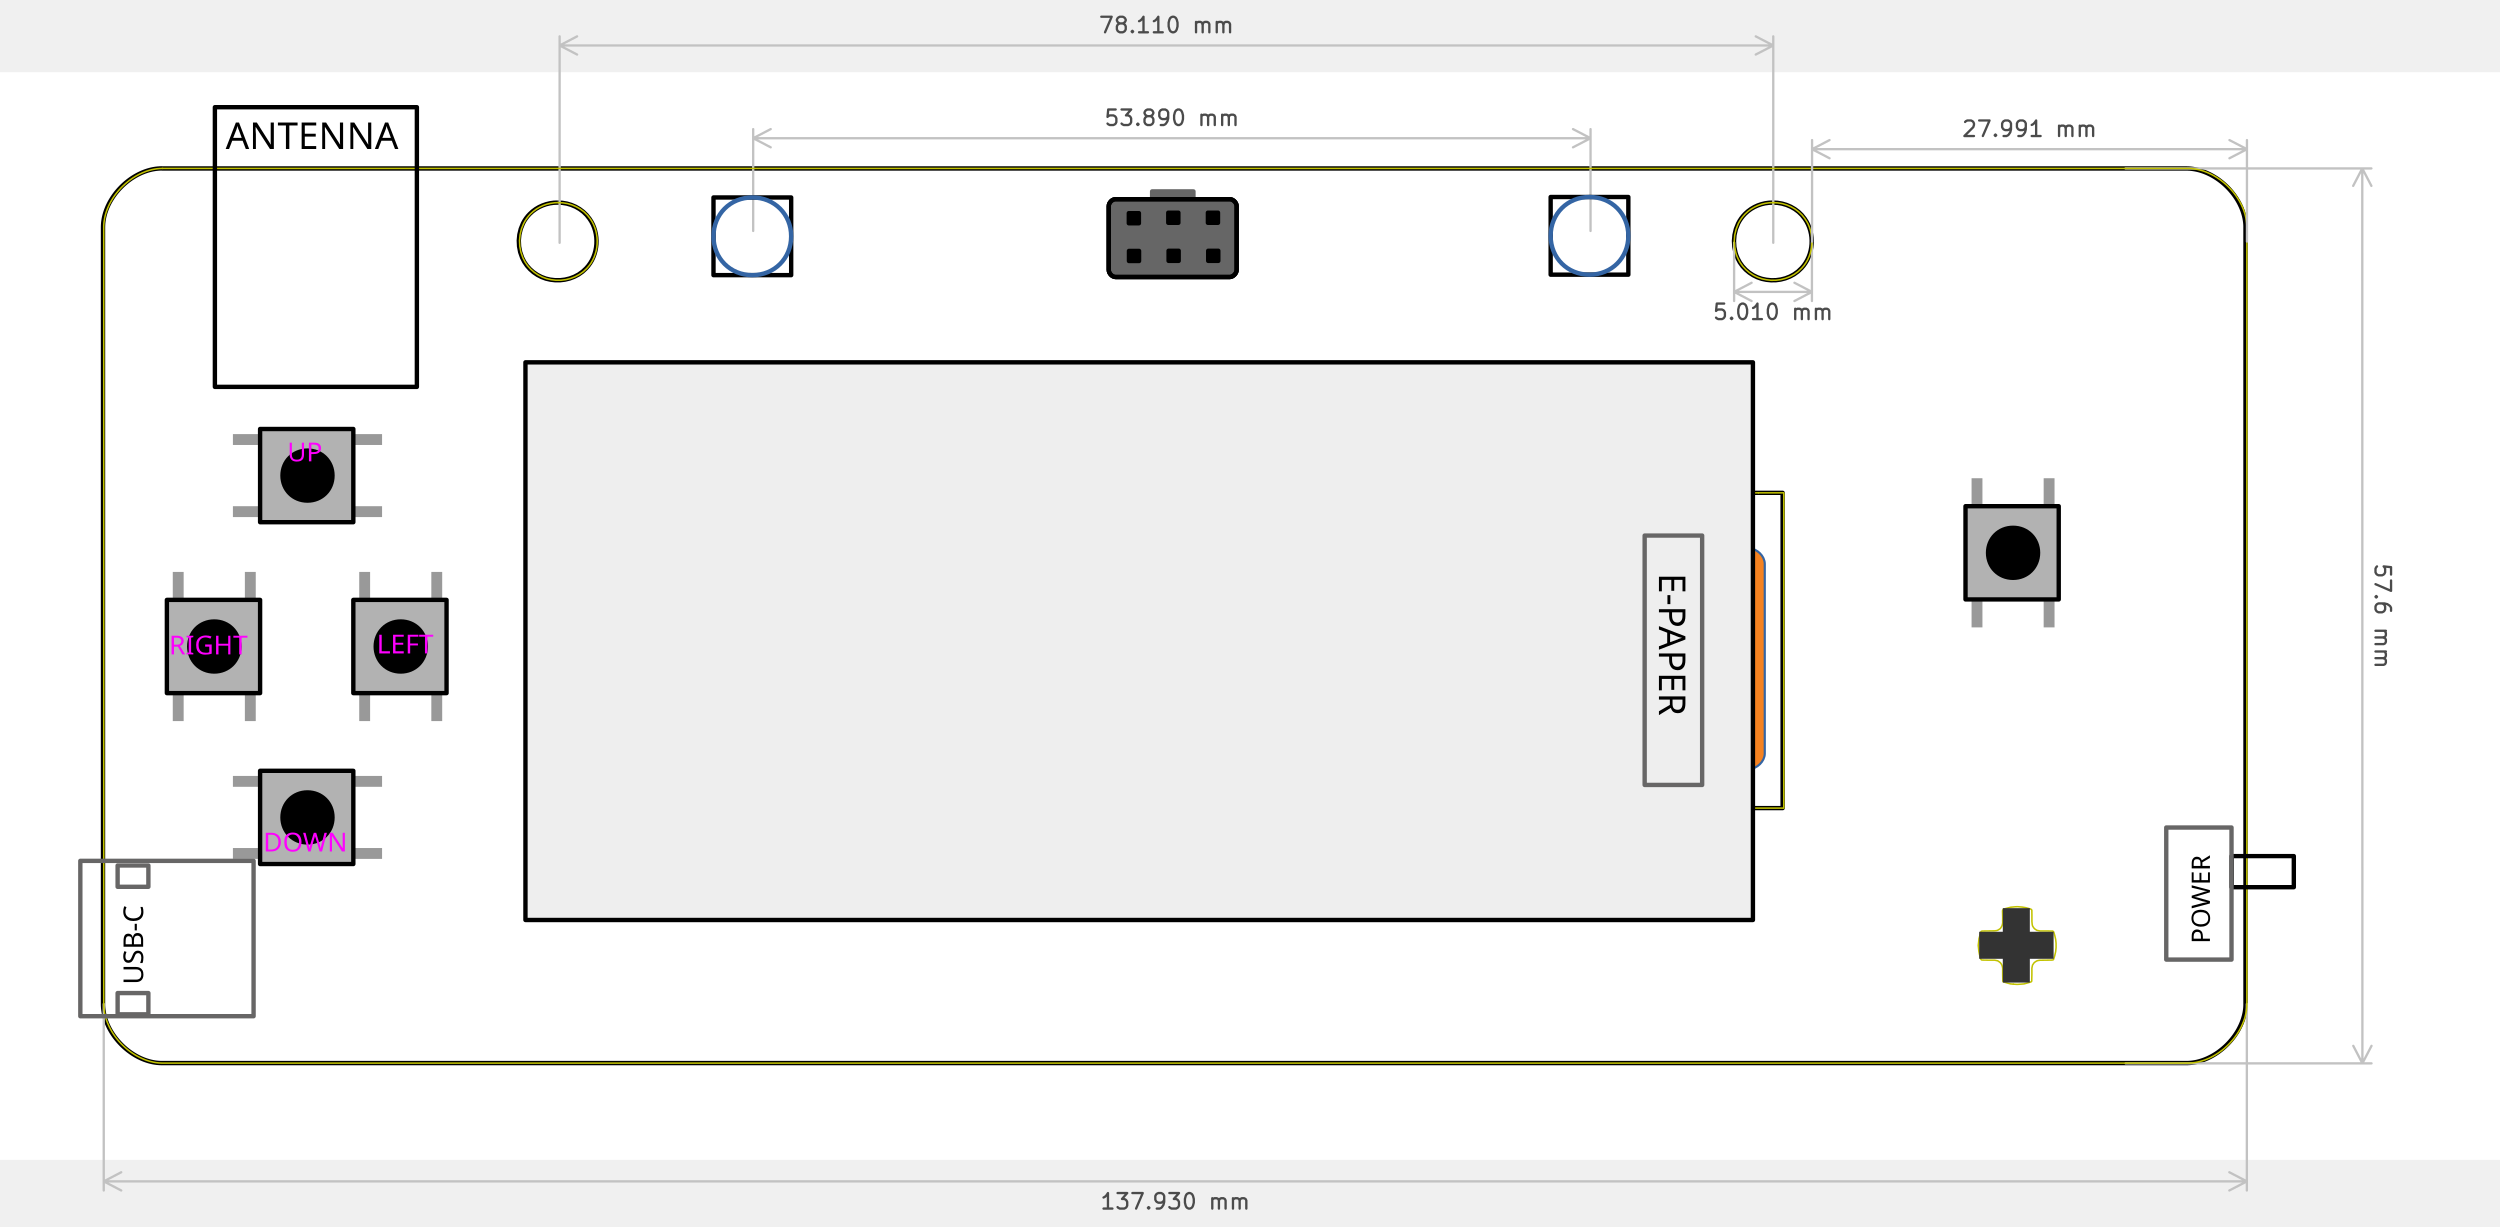
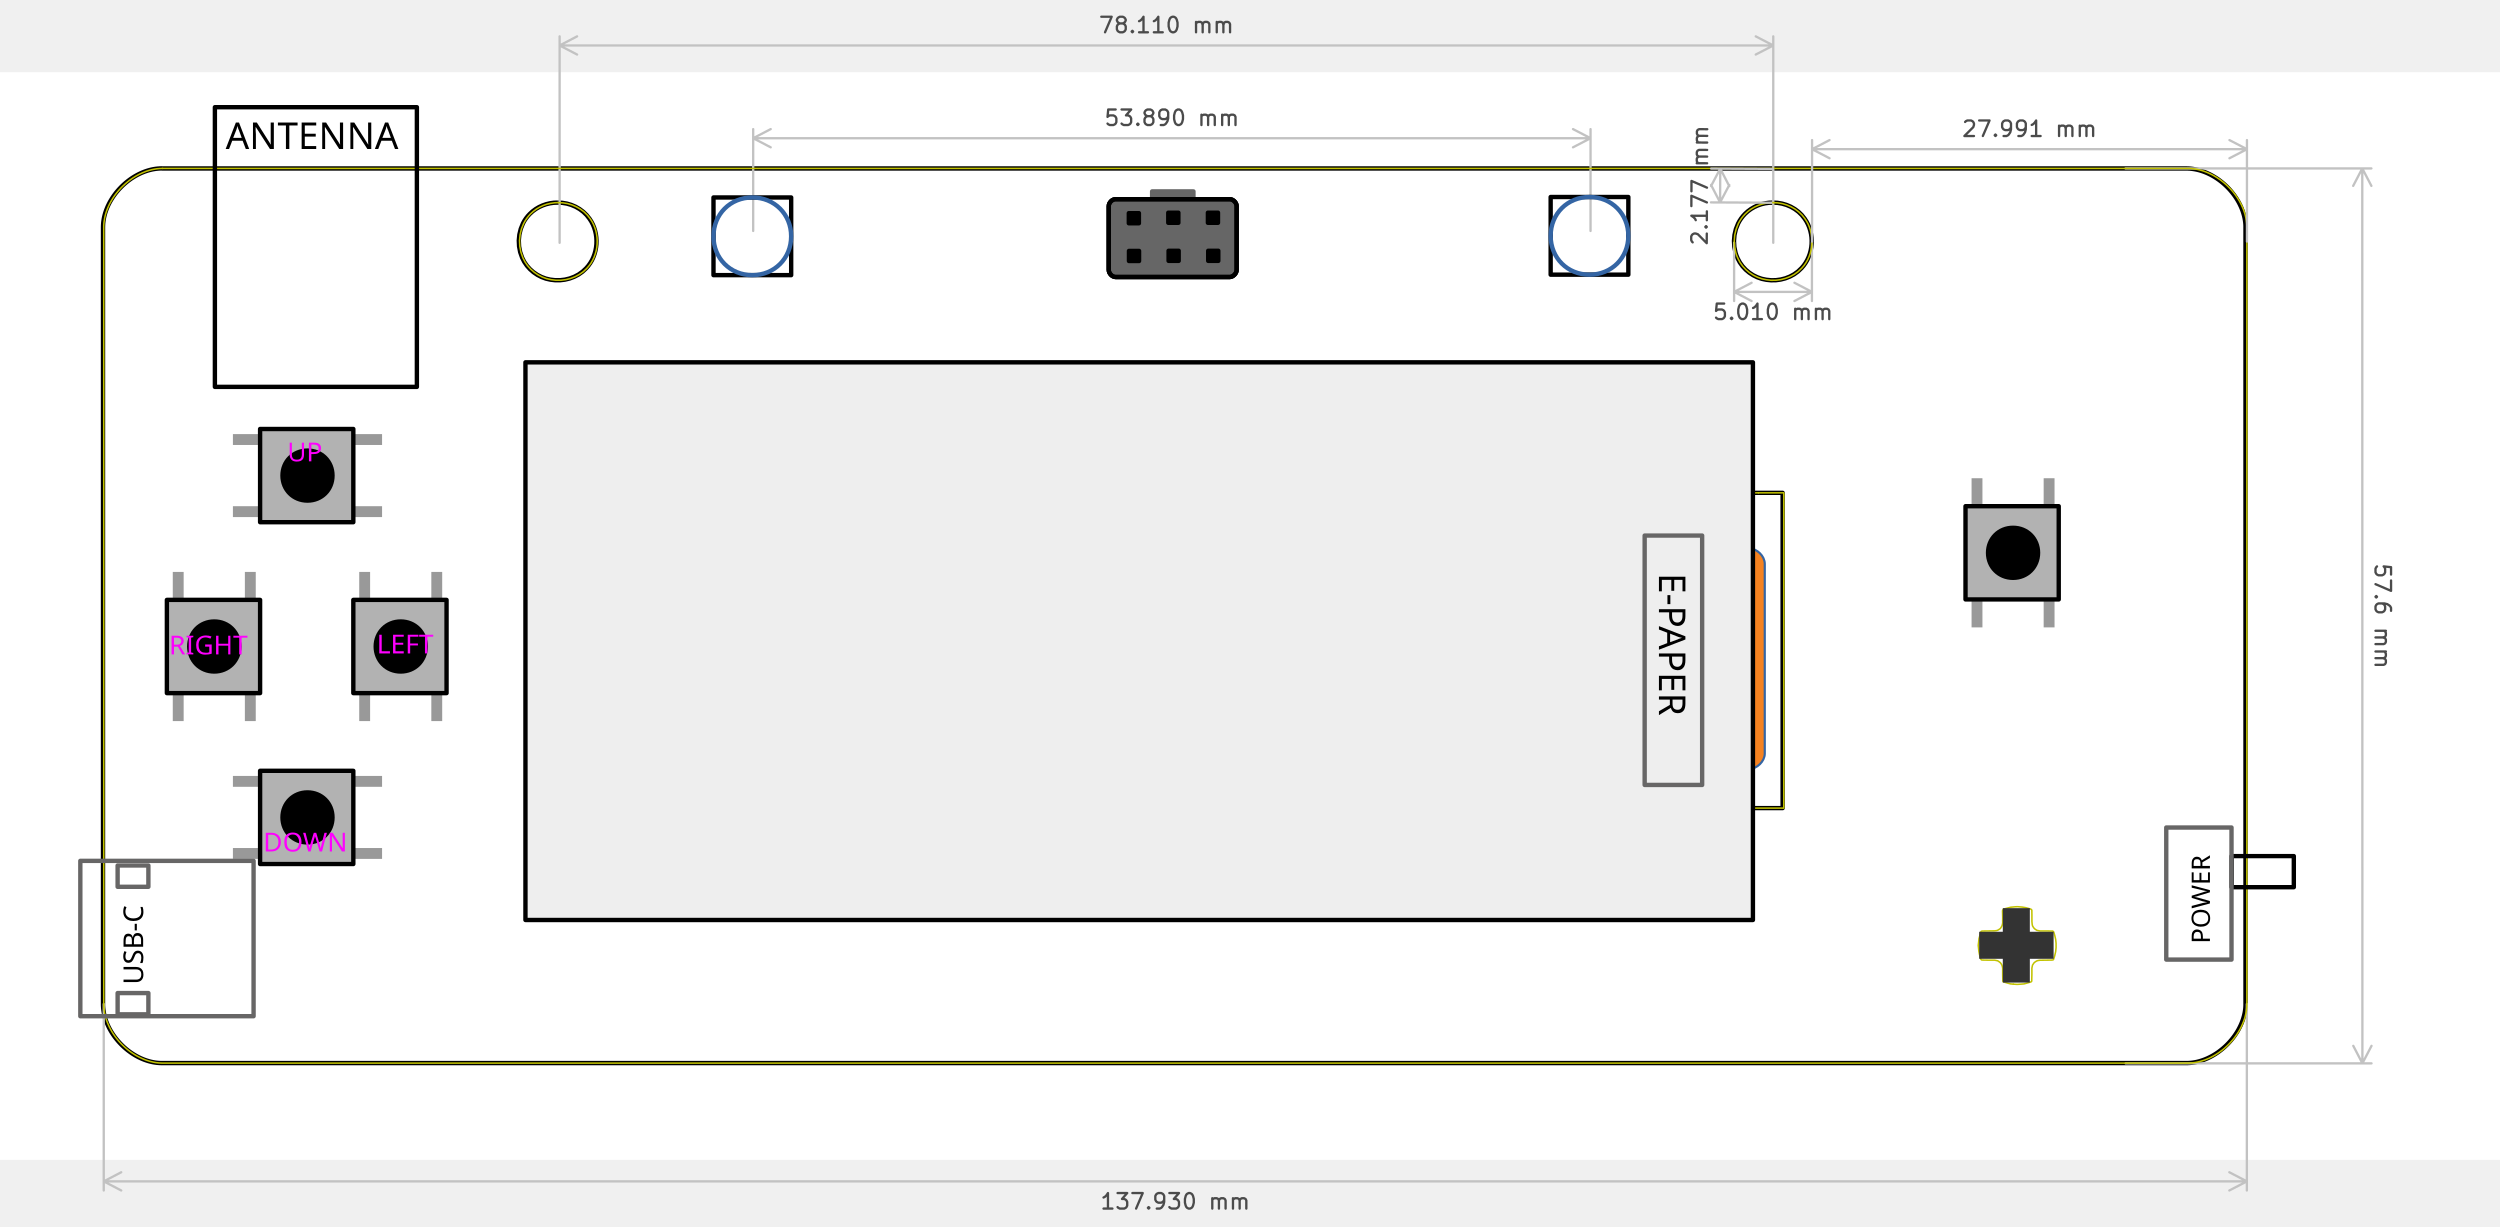
<svg xmlns="http://www.w3.org/2000/svg" width="160.9mm" height="78.93mm" fill-rule="evenodd" stroke-linejoin="round" stroke-width="28.22" preserveAspectRatio="xMidYMid" version="1.2" viewBox="0 0 160.9 78.93">
  <path fill="#fff" d="M0 4.649h160.9v70H0z" />
  <g fill="none" stroke="#000" stroke-width=".282">
    <path d="M10.42 10.839h-.067l-.022.001-.022.001-.023.001-.022.001-.022.001-.022.002-.022.002-.023.001-.022.002-.022.002-.022.003-.022.002-.023.003-.022.002-.022.003-.022.003-.022.004-.022.003-.022.004-.022.003-.023.004-.022.004-.022.005-.022.004-.022.004-.022.005-.022.005-.021.005-.022.005-.022.005-.022.006-.022.005-.022.006-.043.012-.044.012-.043.013-.043.014-.043.014-.043.015-.043.015-.043.016-.042.017-.043.017-.042.017-.042.018-.042.019-.042.019-.041.02-.042.02-.04.02-.042.022-.04.021-.041.023-.04.022-.04.023-.04.024-.04.024-.04.025-.04.025-.038.025-.04.026-.038.026-.038.027-.038.027-.038.028-.037.028-.038.029-.037.029-.036.029-.037.03-.036.03-.035.03-.036.031-.035.032-.035.031-.034.032-.034.033-.034.032-.033.033-.034.034-.032.034-.033.034-.032.034-.031.035-.032.035-.03.036-.031.035-.03.036-.03.037-.03.036-.028.037-.029.038-.028.037-.028.038-.027.038-.027.038-.026.039-.026.038-.025.04-.025.039-.025.04-.024.04-.024.039-.023.04-.022.04-.023.041-.021.041-.021.041-.021.041-.02.042-.02.041-.02.042-.018.042-.018.042-.017.042-.017.043-.017.042-.016.043-.015.043-.015.043-.014.043-.014.043-.013.043-.012.044-.012.043-.006.022-.005.022-.006.022-.005.022-.005.022-.005.021-.005.022-.005.022-.004.022-.004.022-.005.022-.004.022-.004.022-.003.023-.004.022-.003.022-.003.022-.004.022-.003.022-.002.022-.003.022-.002.023-.003.022-.002.022-.002.022-.001.022-.002.023-.001.022-.002.022v.022l-.002.023v.022l-.001.022v.045l-.001.022v50.057l.001.022.001.022.001.023.001.022.002.022.001.022.002.023.001.022.002.022.002.022.003.022.002.023.003.022.002.022.003.022.004.022.003.022.003.022.004.023.003.022.004.022.004.022.005.022.004.022.004.022.005.022.005.022.005.022.005.022.005.022.006.022.005.021.006.022.012.044.012.043.013.044.014.043.014.043.015.043.015.043.016.043.017.042.017.043.017.042.018.042.019.042.019.042.02.042.02.041.02.042.022.04.021.042.023.04.022.04.023.041.024.04.024.04.025.04.025.04.025.038.026.04.026.038.027.038.027.038.028.038.028.038.029.037.029.037.029.037.03.036.03.037.03.035.031.036.032.035.031.035.032.035.033.034.032.034.034.033.033.034.034.033.034.032.034.032.035.032.035.031.036.031.035.031.036.03.037.03.036.03.037.029.038.028.037.028.038.028.038.028.038.027.039.026.039.026.039.026.039.025.04.024.04.025.04.023.04.024.04.022.04.023.041.021.041.022.041.02.042.02.041.02.042.02.042.018.042.018.042.018.043.017.042.017.043.016.043.015.043.015.043.014.043.014.043.013.044.013.021.006.022.005.022.006.022.006.022.005.022.005.022.006.021.005.022.004.022.005.022.005.022.004.022.004.022.004.023.004.022.004.022.003.022.004.022.003.022.003.022.003.022.003.023.003.022.002.022.002.022.002.022.002.023.002.022.002.022.001.022.002h.022l.023.002h.022l.022.001H140.81l.022-.001.023-.001.022-.001.022-.002.022-.001.023-.002.022-.002.022-.002.022-.002.022-.002.023-.002.022-.003.022-.003.022-.003.022-.003.022-.003.023-.004.022-.003.022-.004.022-.004.022-.004.022-.004.022-.004.022-.005.022-.005.022-.004.022-.005.022-.006.022-.005.022-.005.021-.006.022-.006.022-.005.022-.006.043-.013.044-.013.043-.014.043-.014.043-.015.043-.015.043-.016.043-.017.042-.017.042-.018.043-.018.042-.018.041-.02.042-.02.042-.02.04-.02.042-.022.04-.021.042-.023.04-.022.04-.024.04-.023.04-.025.04-.024.04-.025.039-.026.038-.026.04-.026.038-.027.038-.028.038-.028.037-.028.037-.028.037-.03.037-.029.037-.03.036-.03.036-.03.035-.032.036-.031.034-.032.035-.032.034-.032.034-.033.034-.034.033-.033.033-.034.032-.034.033-.035.031-.035.032-.035.03-.036.031-.035.03-.037.03-.036.03-.037.029-.037.029-.037.028-.038.028-.038.027-.038.027-.038.026-.039.026-.039.026-.039.025-.04.025-.039.024-.04.024-.04.023-.04.023-.04.022-.041.022-.041.021-.041.02-.042.021-.041.02-.042.019-.042.019-.042.018-.042.018-.042.017-.043.016-.042.016-.043.016-.043.014-.043.015-.043.013-.043.013-.044.013-.043.006-.022.006-.022.006-.022.006-.021.005-.022.005-.022.005-.022.005-.022.005-.022.005-.022.005-.022.004-.022.004-.022.004-.022.004-.022.004-.022.004-.023.003-.022.003-.022.003-.022.003-.022.003-.022.003-.022.002-.023.002-.022.002-.022.002-.022.002-.022.002-.023v-.022l.003-.044v-.023l.002-.022V14.544l-.001-.022-.001-.022-.001-.022-.001-.023-.001-.022-.002-.022-.002-.022-.002-.022-.002-.023-.002-.022-.002-.022-.003-.022-.003-.022-.003-.022-.003-.023-.003-.022-.003-.022-.004-.022-.004-.022-.004-.022-.004-.022-.004-.022-.004-.022-.005-.022-.005-.022-.005-.022-.005-.022-.005-.022-.005-.022-.005-.022-.006-.021-.006-.022-.006-.022-.006-.022-.013-.043-.013-.044-.013-.043-.015-.043-.014-.043-.016-.043-.016-.042-.016-.043-.017-.042-.018-.043-.018-.042-.019-.042-.02-.041-.019-.042-.02-.041-.021-.041-.021-.041-.022-.041-.022-.04-.023-.041-.023-.04-.024-.04-.024-.04-.025-.04-.025-.039-.026-.039-.026-.039-.026-.038-.027-.039-.027-.038-.028-.037-.028-.038-.03-.037-.028-.037-.03-.037-.03-.036-.03-.036-.03-.036-.031-.035-.032-.035-.031-.035-.033-.035-.032-.034-.033-.034-.033-.033-.034-.033-.034-.033-.034-.032-.035-.032-.034-.032-.036-.031-.035-.031-.036-.03-.036-.03-.037-.03-.037-.03-.037-.029-.037-.028-.037-.028-.038-.028-.038-.027-.039-.027-.039-.026-.038-.026-.04-.026-.04-.025-.039-.024-.04-.025-.04-.023-.04-.023-.04-.023-.041-.022-.041-.022-.041-.021-.041-.02-.042-.02-.042-.02-.041-.02-.042-.018-.043-.018-.042-.018-.042-.017-.043-.016-.043-.016-.043-.016-.043-.014-.043-.015-.043-.013-.044-.013-.043-.013-.044-.012-.022-.005-.021-.006-.022-.005-.022-.006-.022-.005-.022-.005-.022-.004-.022-.005-.022-.005-.022-.004-.022-.004-.022-.004-.022-.004-.022-.004-.022-.003-.023-.004-.022-.003-.022-.003-.022-.003-.022-.003-.022-.002-.023-.003-.022-.002-.022-.002-.022-.002-.022-.002-.023-.002-.022-.001-.022-.001-.022-.001-.023-.001-.022-.001h-.022l-.022-.001H10.42" />
-     <path d="M113.1 31.719h1.63v20.29h-3.26v-20.29h1.63M35.89 13.039l.298.015.294.05.287.084.274.117.259.149.238.178.214.208.186.235.117.182.099.191.082.2.064.206.047.21.029.214.012.216-.005.216-.023.215-.04.212-.057.208-.074.202-.09.195-.11.186-.125.176-.142.164-.23.216-.256.182-.277.146-.294.111-.305.074-.313.038h-.314l-.312-.036-.293-.068-.28-.104-.267-.138-.248-.169-.225-.197-.2-.224-.169-.246-.136-.268-.126-.357-.071-.372-.018-.38.036-.377.09-.368.141-.35.09-.166.104-.158.117-.15.13-.14.183-.168.2-.147.213-.126.226-.103.234-.081.242-.058.246-.035.248-.01m78.21 0l.298.015.294.05.287.084.274.117.259.149.238.178.214.208.186.235.116.181.099.19.082.2.064.204.047.21.03.213.012.214-.005.216-.022.214-.039.211-.056.207-.073.202-.09.194-.107.186-.123.176-.141.164-.226.215-.25.182-.273.147-.289.113-.3.077-.309.042-.31.005-.309-.032-.293-.062-.283-.099-.27-.133-.25-.164-.23-.193-.203-.22-.174-.243-.142-.266-.074-.177-.06-.183-.078-.376-.022-.385.033-.383.088-.374.142-.356.091-.17.105-.16.118-.152.13-.143.184-.168.2-.147.214-.126.225-.103.235-.081.241-.058.246-.034.249-.01" />
+     <path d="M113.1 31.719h1.63v20.29h-3.26v-20.29h1.63m-77.21-18.68l.298.015.294.05.287.084.274.117.259.149.238.178.214.208.186.235.117.182.099.191.082.2.064.206.047.21.029.214.012.216-.005.216-.023.215-.04.212-.057.208-.074.202-.09.195-.11.186-.125.176-.142.164-.23.216-.256.182-.277.146-.294.111-.305.074-.313.038h-.314l-.312-.036-.293-.068-.28-.104-.267-.138-.248-.169-.225-.197-.2-.224-.169-.246-.136-.268-.126-.357-.071-.372-.018-.38.036-.377.09-.368.141-.35.09-.166.104-.158.117-.15.13-.14.183-.168.2-.147.213-.126.226-.103.234-.081.242-.058.246-.035.248-.01m78.21 0l.298.015.294.05.287.084.274.117.259.149.238.178.214.208.186.235.116.181.099.19.082.2.064.204.047.21.03.213.012.214-.005.216-.022.214-.039.211-.056.207-.073.202-.09.194-.107.186-.123.176-.141.164-.226.215-.25.182-.273.147-.289.113-.3.077-.309.042-.31.005-.309-.032-.293-.062-.283-.099-.27-.133-.25-.164-.23-.193-.203-.22-.174-.243-.142-.266-.074-.177-.06-.183-.078-.376-.022-.385.033-.383.088-.374.142-.356.091-.17.105-.16.118-.152.13-.143.184-.168.2-.147.214-.126.225-.103.235-.081.241-.058.246-.034.249-.01" />
  </g>
  <path d="M108.9 49.419c-.46 0-.92-.46-.92-.92v-12.21c0-.46.46-.92.92-.92h3.68c.46 0 .93.46.93.92v12.21c0 .46-.47.92-.93.92z" fill="none" stroke="#3465a4" stroke-width=".282" />
  <path d="M108.9 49.419c-.46 0-.92-.46-.92-.92v-12.21c0-.46.46-.92.92-.92h3.68c.46 0 .93.46.93.92v12.21c0 .46-.47.92-.93.92z" fill="#f58220" />
  <path d="M107.7 34.469h1.85v16.05h-3.7v-16.05z" fill="#fff9ae" />
  <path d="M71.81 12.819c-.23 0-.45.22-.45.45v4.1c0 .23.22.46.45.46h7.33c.22 0 .45-.23.45-.46v-4.1c0-.23-.23-.45-.45-.45z" fill="#666" />
  <path d="M71.81 12.819c-.23 0-.45.22-.45.45v4.1c0 .23.22.46.45.46h7.33c.22 0 .45-.23.45-.46v-4.1c0-.23-.23-.45-.45-.45z" fill="none" stroke="#666" stroke-width=".282" />
  <path d="M72.98 14.369h-.33v-.65h.65v.65z" />
  <path d="M72.98 14.369h-.33v-.65h.65v.65z" fill="none" stroke="#000" stroke-width=".282" />
  <path d="M75.52 14.339h-.33v-.65h.65v.65z" />
  <path d="M75.52 14.339h-.33v-.65h.65v.65z" fill="none" stroke="#000" stroke-width=".282" />
  <path d="M72.99 16.799h-.33v-.65h.65v.65z" />
  <path d="M72.99 16.799h-.33v-.65h.65v.65z" fill="none" stroke="#000" stroke-width=".282" />
  <path d="M75.54 16.789h-.33v-.65h.65v.65z" />
  <path d="M75.54 16.789h-.33v-.65h.65v.65z" fill="none" stroke="#000" stroke-width=".282" />
  <path d="M78.07 14.339h-.33v-.65h.65v.65z" />
  <path d="M78.07 14.339h-.33v-.65h.65v.65z" fill="none" stroke="#000" stroke-width=".282" />
  <path d="M78.09 16.789h-.33v-.65h.65v.65z" />
  <path d="M78.09 16.789h-.33v-.65h.65v.65z" fill="none" stroke="#000" stroke-width=".282" />
  <path d="M74.15 12.319v.51h2.66v-.51z" fill="#666" />
  <path d="M74.15 12.319v.51h2.66v-.51z" fill="none" stroke="#666" stroke-width=".282" />
  <path d="M102.3 17.679h-2.5v-5h5v5z" fill="none" />
  <path d="M11.47 46.409h.35v-9.6h-.7v9.6zm4.64 0h.35v-9.6h-.7v9.6z" fill="#999" />
  <path d="M13.79 44.609h3v-6h-6v6z" fill="#b2b2b2" />
  <path d="M13.79 39.859c-.99 0-1.75.76-1.75 1.75s.76 1.75 1.75 1.75 1.75-.76 1.75-1.75-.76-1.75-1.75-1.75z" />
  <path d="M14.99 28.289v.35h9.6v-.7h-9.6zm0 4.64v.35h9.6v-.7h-9.6z" fill="#999" />
  <path d="M16.79 30.609v3h6v-6h-6z" fill="#b2b2b2" />
  <path d="M21.54 30.609c0-.99-.76-1.75-1.75-1.75s-1.75.76-1.75 1.75.76 1.75 1.75 1.75 1.75-.76 1.75-1.75z" />
-   <g>
-     <path d="M14.99 50.289v.35h9.6v-.7h-9.6zm0 4.64v.35h9.6v-.7h-9.6z" fill="#999" />
-     <path d="M16.79 52.609v3h6v-6h-6z" fill="#b2b2b2" />
-     <path d="M21.54 52.609c0-.99-.76-1.75-1.75-1.75s-1.75.76-1.75 1.75.76 1.75 1.75 1.75 1.75-.76 1.75-1.75z" />
-   </g>
-   <g>
-     <path d="M23.47 46.409h.35v-9.6h-.7v9.6zm4.64 0h.35v-9.6h-.7v9.6z" fill="#999" />
-     <path d="M25.79 44.609h3v-6h-6v6z" fill="#b2b2b2" />
-     <path d="M25.79 39.859c-.99 0-1.75.76-1.75 1.75s.76 1.75 1.75 1.75 1.75-.76 1.75-1.75-.76-1.75-1.75-1.75z" />
-   </g>
-   <g>
-     <path d="M127.24 40.379h.35v-9.6h-.7v9.6zm4.64 0h.35v-9.6h-.7v9.6z" fill="#999" />
-     <path d="M129.56 38.579h3v-6h-6v6z" fill="#b2b2b2" />
-     <path d="M129.56 33.829c-.99 0-1.75.76-1.75 1.75s.76 1.75 1.75 1.75 1.75-.76 1.75-1.75-.76-1.75-1.75-1.75z" />
-   </g>
+   <path d="M14.99 50.289v.35h9.6v-.7h-9.6zm0 4.64v.35h9.6v-.7h-9.6z" fill="#999" />
+   <path d="M16.79 52.609v3h6v-6h-6z" fill="#b2b2b2" />
+   <path d="M21.54 52.609c0-.99-.76-1.75-1.75-1.75s-1.75.76-1.75 1.75.76 1.75 1.75 1.75 1.75-.76 1.75-1.75z" />
+   <path d="M23.47 46.409h.35v-9.6h-.7v9.6zm4.64 0h.35v-9.6h-.7v9.6z" fill="#999" />
+   <path d="M25.79 44.609h3v-6h-6v6z" fill="#b2b2b2" />
+   <path d="M25.79 39.859c-.99 0-1.75.76-1.75 1.75s.76 1.75 1.75 1.75 1.75-.76 1.75-1.75-.76-1.75-1.75-1.75z" />
+   <path d="M127.24 40.379h.35v-9.6h-.7v9.6zm4.64 0h.35v-9.6h-.7v9.6z" fill="#999" />
+   <path d="M129.56 38.579h3v-6h-6v6z" fill="#b2b2b2" />
+   <path d="M129.56 33.829c-.99 0-1.75.76-1.75 1.75s.76 1.75 1.75 1.75 1.75-.76 1.75-1.75-.76-1.75-1.75-1.75z" />
  <g fill="none" fill-opacity="0" stroke="#c2c2c2" stroke-linecap="round" stroke-width=".15">
    <path d="M110.967 19.538h-.475l-.048.475.048-.046.097-.048h.236l.096.048.046.046.048.096v.24l-.048.093-.046.048-.096.049h-.236l-.097-.049-.048-.048m1.001 0l.048.049-.048.048-.049-.049.049-.048v.097m.665-1.001h.097l.094.048.048.046.048.096.048.191v.239l-.048.19-.048.094-.048.048-.094.049h-.097l-.094-.049-.048-.048-.048-.094-.046-.19v-.239l.046-.19.048-.097.048-.046.094-.048m1.288 1.001h-.572m.284 0v-1.001l-.093.142-.097.097-.094.045m1.189-.284h.097l.094.048.048.046.048.096.048.191v.239l-.048.19-.048.094-.048.048-.094.049h-.097l-.094-.049-.048-.048-.048-.094-.046-.19v-.239l.046-.19.048-.097.048-.046.094-.048m1.525 1.001v-.668m0 .096l.047-.048.097-.048h.142l.094.048.048.094v.526m0-.526l.049-.094.094-.048h.142l.096.048.049.094v.526m.475 0v-.668m0 .096l.048-.048.094-.048h.145l.094.048.048.094v.526m0-.526l.048-.094.094-.048h.142l.097.048.048.094v.526" stroke="#4b4b4b" />
    <path d="M111.607 18.786h5.01m-5.01-3.17v3.757m5.009-3.757v3.757m0-.587l-1.125.587m1.125-.587l-1.125-.587m-3.884.587l1.125.587m-1.125-.587l1.125-.587" />
    <g stroke="#4b4b4b">
      <path d="M71.803 7.046h-.478l-.045.478.045-.048.097-.049h.236l.097.049.048.048.046.094v.239l-.046.096-.048.046-.097.048h-.236l-.097-.048-.045-.046m.904-.907h.617l-.333.381h.143l.096.049.048.048.046.094v.239l-.046.096-.048.046-.096.048h-.285l-.096-.048-.046-.046m1.046 0l.05.047-.049.048L73.183 8l.048-.046v.094m.619-.572l-.096-.049-.046-.045-.048-.097v-.048l.048-.094.046-.048.096-.049h.19l.095.049.048.048.048.094v.048l-.048.097-.048.045-.094.049h-.19l-.097.048-.046.048-.048.094v.19l.048.097.046.046.096.048h.19l.095-.048.048-.046.048-.096v-.191l-.048-.094-.048-.048-.094-.048m.665.571h.19l.097-.048.048-.046.094-.145.049-.19v-.381l-.049-.094-.048-.048-.094-.049h-.19l-.097.049-.046.048-.048.094v.239l.048.096.046.046.097.048h.19l.094-.048.048-.046.049-.096m.619-.43h.094l.097.049.046.048.048.094.048.19v.239l-.048.19-.048.097-.046.046-.097.048h-.094l-.096-.048-.048-.046-.046-.096-.048-.191v-.239l.048-.19.046-.094.048-.048.096-.049m1.522 1.001v-.665m0 .094l.048-.049.097-.045h.142l.094.045.048.097v.523m0-.523l.048-.097.094-.045h.145l.094.045.048.097v.523m.475 0v-.665m0 .094l.049-.049.096-.045h.142l.094.045.049.097v.523" />
      <path d="M79.088 7.524l.048-.097.094-.045h.145l.094.045.048.097v.523" />
    </g>
    <path d="M48.475 8.895h53.892m-53.892 5.969V8.31m53.892 6.554V8.31m0 .585l-1.128.587m1.128-.587l-1.128-.586m-52.764.586l1.128.587m-1.128-.587l1.128-.586" />
    <g stroke="#4b4b4b">
      <path d="M70.88 1.077h.666l-.426 1.001m.952-.571l-.096-.049-.049-.048-.045-.094v-.048l.045-.094.049-.048.096-.049h.19l.095.049.048.048.048.094v.048l-.048.094-.048.048-.094.049h-.19l-.097.048-.049.046-.045.096v.19l.045.095.049.048.096.048h.19l.095-.048.048-.048.048-.094v-.191l-.048-.096-.048-.046-.094-.048m.617.475l.048.048-.048.048-.046-.048.046-.048v.096m1 0h-.57m.286 0v-1l-.096.142-.094.096-.097.048m1.524.714h-.571m.287 0v-1l-.097.142-.094.096-.096.048m1.191-.287h.094l.096.049.046.048.048.094.049.19v.239l-.049.19-.048.095-.046.048-.096.048h-.094l-.097-.048-.048-.048-.046-.094-.048-.191v-.239l.048-.19.046-.094.048-.048.097-.049m1.524 1.001V1.41m0 .097l.046-.049.096-.048h.142l.097.048.046.097v.523" />
      <path d="M77.404 1.555l.048-.097.096-.048h.143l.094.048.048.097v.523m.477 0V1.41m0 .097l.046-.049.097-.048h.142l.096.048.046.097v.523" />
      <path d="M78.737 1.555l.048-.097.097-.048h.142l.094.048.048.097v.523" />
    </g>
    <path d="M114.127 2.926h-78.11m78.11 12.7V2.34m-78.11 13.286V2.34m0 .586l1.125-.586m-1.125.586l1.125.585m76.985-.585l-1.128-.586m1.128.586l-1.128.585" />
    <path d="M71.595 77.785h-.572m.285 0v-1l-.094.142-.097.096-.094.049m.904-.287h.62l-.335.38h.145l.094.049.048.048.048.094v.239l-.048.094-.048.048-.094.048h-.287l-.094-.048-.049-.048m.953-.904h.665l-.426 1m.807-.096l.049.048-.049.048-.048-.048.048-.048v.096m.524 0h.19l.097-.048.048-.048.094-.142.048-.191v-.381l-.048-.094-.048-.048-.094-.048h-.19l-.097.048-.046.048-.048.094v.239l.048.094.046.048.096.048h.19l.095-.048.048-.048.048-.094m.333-.429h.62l-.333.38h.142l.094.049.048.048.049.094v.239l-.049.094-.048.048-.094.048h-.287l-.094-.048-.048-.048m1.24-.904h.093l.097.048.046.048.048.094.048.19v.24l-.048.19-.048.094-.046.048-.097.048H76.5l-.096-.048-.048-.048-.046-.094-.048-.19v-.24l.048-.19.046-.094.048-.048.096-.048m1.523 1v-.668m0 .097l.046-.048.097-.049h.142l.096.049.046.096v.523m0-.523l.048-.096.097-.049h.142l.094.049.048.096v.523m.475 0v-.668m0 .097l.049-.048.096-.049h.142l.094.049.049.096v.523m0-.523l.048-.096.094-.049h.145l.094.049.048.096v.523" stroke="#4b4b4b" />
    <path d="M144.607 76.033H6.677m137.93-11.413v12m-137.93-12v12m0-.587l1.125-.587m-1.125.587l1.125.586m136.805-.586l-1.128-.587m1.128.587l-1.128.586" />
    <g stroke="#4b4b4b">
      <path d="M153.888 36.978v-.475l-.477-.049.048.049.048.094v.238l-.048.097-.048.046-.094.048h-.24l-.093-.048-.048-.046-.049-.097v-.238l.049-.094.048-.049m.904.905v.668l-1-.43m.096.811l-.048.048-.049-.048.049-.049.048.049h-.097m1.001.904v-.19l-.048-.095-.048-.048-.143-.096-.19-.046h-.381l-.094.046-.048.048-.049.096v.19l.049.095.048.048.094.046h.239l.094-.046.048-.048.048-.094v-.19l-.048-.097-.048-.048-.094-.046m-.43 1.76h.668m-.096 0l.048.048.048.094v.145l-.048.094-.096.048h-.524" />
      <path d="M153.41 41.026l.097.049.048.094v.142l-.048.096-.096.049h-.524m0 .474h.668m-.096 0l.048.049.048.094v.145l-.048.094-.096.048h-.524" />
      <path d="M153.41 42.36l.097.048.048.094v.142l-.048.097-.096.048h-.524" />
    </g>
    <path d="M152.036 10.838l.008 57.6m-15.248-57.597l15.827-.002M136.804 68.44l15.827-.002m-.587 0l-.587-1.128m.587 1.128l.587-1.128m-.595-56.472l-.586 1.126m.586-1.126l.587 1.126" />
  </g>
  <path d="M44.122 56.774H42.62m1.502-1.498v1.498m-1.502-1.498h1.502m-1.502 1.498v-1.498" stroke-width=".127" fill="none" stroke="#c2c2c2" stroke-linecap="round" />
  <g fill="#c2c200" stroke="#c2c200" stroke-linecap="round">
    <path d="M10.467 10.841h-.023m0 0h-.023m0 0h-.023m0 0h-.02m0 0l-.023.003m0 0h-.023m0 0h-.023m.001 0l-.02.002m0 0h-.024m0 0l-.023.003m0 0l-.022.002m-.001 0l-.02.003m0 0h-.023m0 0l-.022.002m0 0l-.023.003m0 0l-.02.002m-.001 0l-.023.003m0 0l-.022.002m0 0l-.02.006m-.001 0l-.023.002m0 0l-.022.003m0 0l-.023.005m0 0l-.02.002m-.001 0l-.022.005m0 .001l-.023.002m-.001 0l-.02.005m0 0l-.023.005m0 0l-.022.003m0 0l-.02.005m-.001 0l-.023.005m0 0l-.022.005m0 0l-.02.005m-.001 0l-.023.005m0 0l-.02.005m0 0l-.023.008m0 0l-.023.005m.001 0l-.044.01m0 0l-.043.013m0-.001l-.043.016m0 0l-.043.013m0 0l-.044.012m0 0l-.043.015m0 0l-.043.016m0 0l-.04.017m-.001.001l-.043.015m0 0l-.043.018m0 0l-.04.017m0 0l-.044.018m0 0l-.043.018m0 0l-.04.02m-.001 0l-.04.018m0 0l-.043.02m0 0l-.041.02m0 .001l-.04.022m-.001 0l-.04.02m0 .001l-.04.023m-.001-.001l-.04.023m-.001 0l-.04.023m0 0l-.04.023m-.001.001l-.038.025m0 0l-.04.025m-.001 0l-.038.023m0 0l-.04.025m0 0l-.038.028m0 0l-.039.026m0 0l-.038.028m0 0l-.038.025m0 0l-.038.028m0 0l-.038.028m0-.001l-.035.029m0 0l-.039.03m0 .001l-.035.027m0 0l-.038.03m-.001.001l-.035.03m0 0l-.035.03m0 .001l-.036.03m0 .001l-.035.03m0 0l-.033.033m0 0l-.036.033m0 0l-.033.03m0 0l-.036.033m0 .001l-.033.032m0 0l-.033.033m0 0l-.033.036m0-.001l-.033.034m.001 0l-.031.035m0 .001l-.033.032m0 0l-.03.036m-.001 0l-.03.035m0 0l-.03.036m-.001 0l-.03.036m0 0l-.03.038m-.001 0l-.028.035m0 0l-.03.038m0 0l-.028.036m0 0l-.028.038m.001 0l-.029.038m0 0l-.028.038m0 0l-.025.038m0 0l-.026.038m0 0l-.028.038m0 0l-.025.041m.001 0l-.026.038m0 .001l-.023.04m-.001 0l-.025.04m0 0l-.022.039m0 0l-.023.04m0 .001l-.023.04m0 0l-.023.04m0 0l-.02.041m0 0l-.023.04m-.001.001l-.02.04m0 0l-.02.044m0 0l-.018.04m0 0l-.02.043m0 .001l-.018.04m0 0l-.018.043m0 0l-.017.04m0 .001l-.018.043m-.001 0l-.014.043m0 0l-.018.04m0 0l-.015.044m0 0l-.016.043m0 0l-.012.043m0 0l-.016.044m.001 0l-.013.043m0 0l-.013.043m0 0l-.01.046m0 0l-.008.02m0 0l-.005.023m0 0l-.005.02m0 .001l-.005.022m0 0l-.005.023m0 0l-.005.02m-.001 0l-.004.023m0 0l-.005.02m-.001 0l-.002.023m0 0l-.005.023m0 0l-.005.02m0 0l-.002.023m0 0l-.006.023m0 0l-.002.023m0 0l-.005.02m0 0l-.003.023m0 0l-.002.023m0 .001l-.005.02m0 0l-.003.022m0 0l-.002.023m0 0l-.003.023m0 0l-.003.02m0 0l-.002.023m0 0l-.003.023m0 0v.02m0 0l-.002.023m0 0l-.003.023m0 0v.023m0 0l-.002.02m0 0v.023m0 0l-.003.023m0 0v.023m0 0v.023m0 0v.02m0 0v.023m0 0v.023m0-.001v49.99m0 0v.023m0 0v.02m0 .001v.022m0 0v.023m0 .001v.022m0 0l.003.02m0 .001v.022m0 0l.002.023m0 0v.023m0 0l.003.023m0 0l.002.02m0 0v.023m0 0l.003.023m0 0l.002.023m0 0l.003.02m0 0l.003.023m0 0L6.7 65m0-.001l.003.02m0 .001l.005.022m0 0l.002.023m0 0l.003.023m0 0l.005.02m0 0l.002.023m0 0l.006.023m0 0l.002.02m0 0l.005.023m0 0l.005.023m0 0l.003.02m-.001 0l.006.023m0 0l.005.023m-.001 0l.006.02m0 0l.005.023m0 .001l.005.022m0 0l.005.02m0 0l.005.023m0 0l.008.02m0 0l.01.046m0 0l.013.043m0 0l.012.044m.001 0l.015.043m0-.001l.012.044m0 0l.016.043m0 0l.015.043m0 0l.015.04m0 0l.018.044m-.001 0l.019.043m0 0l.017.043m0 0l.018.041m0 0l.018.043m0 0l.02.04m0 .001l.018.043m0 0l.02.04m0 .001l.02.04m0 .001l.024.04m0 0l.02.043m0 0l.023.04m0 .001l.023.038m0 0l.023.04m0 .001l.022.04m0 0l.026.04m-.001.001l.024.038m0 0l.025.04m.001.001l.024.038m0-.001l.028.041m0 0l.026.038m0 .001l.025.038m0 0l.028.038m0 0l.028.038m.001 0l.027.038m0 0l.028.035m0 0l.03.038m0 .001l.028.035m0 0l.03.038m.001.001l.03.035m0 0l.03.035m.001 0l.03.036m0 0l.03.035m.001 0l.033.036m0 0l.03.033m.001 0l.032.036m0 0l.033.033m0 0l.033.033m0 0l.033.035m0 0l.036.03m0 .001l.033.033m0-.001l.036.034m0 0l.033.03m0 0l.035.033m0 0l.036.03m0 .001l.035.03m0 0l.036.03m-.001.001l.039.03m0 .001l.035.027m0 0l.039.03m0 .001l.035.027m0 0l.038.028m0 0l.038.028m0 0l.038.028m0 .001l.038.025m0 0l.039.028m0 0l.038.025m0 0l.04.025m0 0l.038.026m0 0l.041.025m0 0l.038.023m0 0l.04.025m.001 0l.04.023m0 0l.041.023m0 0l.04.023m.001 0l.04.02m0 0l.041.02m0 .001l.04.023m.001 0l.043.02m0 0l.04.018m0 0l.041.02m0 0l.043.018m0-.001l.043.019m.001 0l.04.017m0 0l.043.018m0 0l.043.018m0 0l.041.015m0 0l.043.015m0 0l.043.016m0 0l.044.012m0 0l.043.016m0 0l.043.012m0 0l.043.013m0-.001l.023.006m.001 0l.02.008m0 0l.022.005m0 0l.023.005m0 0l.02.005m0 0l.023.005m0 0l.02.005m.001 0l.022.005m0 0l.023.005m0 .001l.02.004m.001 0l.022.005m0 .001l.023.004m0 0l.02.003m0 0l.024.005m0 0l.022.003m0 0l.02.005m.001 0l.023.002m0 0l.022.005m0 0l.023.003m0 0l.02.002m.001 0l.022.003m0 0l.023.002m0 0l.02.003m.001 0l.023.003m0 0l.022.002m0 0l.023.003m0 0l.02.002m0 0l.023.003m0 0h.023m0 0l.023.002m.001 0h.02m0 0l.022.003m0 0h.023m0 0h.023m0 0l.02.002m0 0h.023m0 0h.023m0 0h.023m0 0h130.34m0 0h.02m0 0h.023m0 0h.023m0 0l.023-.002m0 0h.023m0 0h.02m.001 0l.022-.003m0 0h.023m0 0l.023-.002m0 0h.02m0 0l.023-.003m-.001 0l.024-.002m0 0l.023-.003m0 0l.02-.002m0 0l.023-.003m0 0l.023-.003m0 0l.022-.002m0 0l.02-.003m.001 0l.023-.002m0 0l.023-.003m0 0l.02-.005m0 0l.023-.002m0 0l.023-.005m0 0l.02-.003m0 0l.023-.005m-.001 0l.024-.003m0 0l.02-.005m0 .001l.023-.006m0 0l.023-.005m0 .001l.02-.006m0 0l.023-.005m0 0l.023-.005m0 0l.02-.005m0 0l.023-.005m0 0l.023-.005m0 0l.02-.005m0 0l.023-.008m0 0l.02-.005m0-.001l.043-.012m0 0l.046-.012m0 0l.043-.016m0 0l.044-.012m-.001 0l.044-.016m0 0l.04-.015m0 0l.043-.015m0 0l.044-.018m-.001 0l.044-.018m0 0l.04-.017m.001 0l.043-.018m0-.001l.043-.017m-.001 0l.041-.02m.001 0l.04-.018m0 0l.043-.02m0 0l.041-.023m0 0l.04-.02m.001-.001l.04-.02m0 0l.04-.023m.001 0l.04-.023m.001 0l.04-.023m.001 0l.04-.025m0 0l.04-.023m0 0l.039-.025m0 0l.04-.026m.001 0l.037-.025m0 0l.038-.025m0 0l.041-.028m0 0l.038-.026m0 .001l.038-.029m0 0l.038-.028m0 0l.038-.028m0 0l.036-.028m0 .001l.038-.031m0 0l.036-.028m0 .001l.038-.031m0 0l.035-.03m0-.001l.036-.03m0 0l.035-.03m0-.001l.036-.033m0 0l.036-.03m0 0l.033-.033m0-.001l.035-.032m0 0l.033-.03m0-.001l.033-.035m0 0l.033-.033m0 0l.033-.033m0 0l.033-.036m0 0l.033-.033m0 0l.03-.036m0 0l.034-.035m0 0l.03-.036m0 0l.03-.035m.001 0l.03-.036m0 .001l.03-.039m.001 0l.028-.035m0 0l.03-.039m0 0l.028-.035m0 0l.028-.038m0 0l.028-.038m0 0l.028-.038m0 0l.025-.039m0 .001l.028-.039m.001 0l.025-.04m0-.001l.025-.037m0 0l.025-.041m0 0l.026-.038m-.001 0l.024-.04m0-.001l.025-.04m0 0l.023-.041m0 0l.023-.038m0 0l.02-.04m0-.001l.023-.043m0 0l.02-.04m0 0l.023-.041m0 0l.02-.04m0-.001l.018-.043m.001 0l.02-.04m0-.001l.017-.043m0 0l.018-.04m0-.001l.018-.043m0 0l.018-.043m-.001 0l.018-.043m0-.001l.016-.04m0 0l.015-.043m0 0l.015-.043m0 0l.013-.043m0-.001l.015-.042m0 0l.013-.044m0 0l.012-.043m.001 0l.005-.023m0 0l.007-.023m0 0l.005-.02m0 0l.005-.023m0 0l.005-.02m0 0l.006-.023m-.001.001l.006-.024m0 0l.005-.02m-.001 0l.006-.023m0 0l.005-.023m-.001 0l.006-.02m0 0l.005-.023m0 0l.003-.023m0 0l.005-.02m0 0l.002-.023m0 0l.005-.023m0 0l.005-.02m0 0l.003-.023m0 0l.002-.023m0 0l.003-.023m0 .001l.002-.021m0 0l.003-.023m0 0l.005-.023m.001 0v-.02m0 0l.002-.023m0 0l.002-.023m0 0l.003-.023m0 0l.002-.02m.001 0v-.023m0 0l.002-.023m0 0v-.023m0 0l.002-.022m0 0v-.02m0-.001v-.023m0 .001v-.023m0-.001l.003-.022m0 0v-.02m0-.001v-.023m0 0V14.63m0 0v-.022m0 0v-.023m0 0l-.003-.02m0 0v-.023m0 0v-.023m0 0v-.023m0 0l-.002-.023m0 0v-.02m0 0l-.003-.023m.001 0v-.023m0 0l-.003-.023m0 0l-.003-.02m0 0l-.002-.023m0 0l-.003-.023m.001 0v-.02m0 0l-.006-.023m0 0l-.003-.023m0 0l-.002-.023m0 .001l-.003-.02m0 0l-.002-.024m0 0l-.003-.023m0 0l-.005-.02m0 0l-.005-.023m0 0l-.002-.023m0 0l-.005-.023m0 0l-.003-.02m0 0l-.005-.023m0 0l-.005-.023m-.001 0l-.004-.02m0 0l-.005-.023m-.001 0l-.004-.02m0 0l-.005-.023m-.001 0l-.005-.023m0 .001l-.005-.021m0 0l-.005-.023m0 0l-.005-.02m0 0l-.007-.023m0 0l-.005-.023m0 0l-.013-.043m0 0l-.013-.043m0 0l-.015-.044m0 0l-.013-.043m0 0l-.015-.043m0 0l-.015-.043m0-.001l-.016-.04m0 0l-.017-.043m-.001 0l-.017-.043m0 0l-.018-.04m0-.001l-.018-.043m0 0l-.017-.04m0 0l-.02-.044m0 0l-.019-.04m0 0l-.02-.044m0 0l-.023-.04m0 0l-.02-.04m0-.001l-.023-.04m0-.001l-.02-.04m0 0l-.023-.04m0 0l-.023-.041m0 0l-.025-.039m0 0l-.023-.04m-.001 0l-.025-.04m0 0l-.025-.039m0 0l-.025-.04m0-.001l-.026-.038m.001 0l-.029-.038m0 0l-.025-.038m0 0l-.028-.038m0 0l-.028-.038m0 0l-.028-.038m0 0l-.028-.036m0 0l-.03-.038m0 0l-.028-.035m0 0l-.03-.038m-.001 0l-.03-.036m0 0l-.03-.036m-.001 0l-.03-.035m0 0l-.033-.036m-.001 0l-.03-.033m0 .001l-.033-.036m0 0l-.033-.033m0-.001l-.033-.035m0 0l-.033-.033m0 0l-.033-.033m0 .001l-.033-.034m0 0l-.035-.03m0 0l-.033-.033m0 0l-.036-.033m0 0l-.036-.03m0 0l-.035-.031m0 0l-.036-.03m0-.001l-.035-.03m0 0l-.038-.03m0-.001l-.036-.028m0 .001l-.038-.031m0 0l-.036-.028m0-.001l-.038-.027m0 0l-.038-.028m0 0l-.038-.025m0 0l-.038-.028m0 0l-.04-.026m-.001 0l-.038-.028m0 0l-.038-.025m.001 0l-.041-.023m0 0l-.039-.025m0 0l-.04-.026m0 .001l-.04-.024m0 0l-.041-.023m0 0l-.041-.022m0-.001l-.04-.022m-.001 0l-.04-.02m0-.001l-.041-.022m0 0l-.04-.02m-.001-.001l-.043-.02m0 0l-.04-.018m0 0l-.041-.02m-.001 0l-.042-.018m0 0l-.043-.018m0 0l-.041-.017m0 0l-.043-.018m-.001 0l-.043-.016m0 .001l-.043-.018m0 0l-.04-.016m0 0l-.044-.015m0 0l-.043-.012m0 0l-.043-.016m0 0l-.046-.012m0-.001l-.043-.012m0 0l-.043-.01m0 0l-.02-.005m0 0l-.023-.008m0 0l-.023-.005m0 0l-.02-.005m0 0l-.023-.005m0 0l-.023-.005m0 0l-.02-.005m0 0l-.023-.005m0 0l-.023-.003m0 0l-.02-.005m0 0l-.023-.005m-.001 0l-.022-.003m0 .001l-.02-.006m0 0l-.023-.002m0 0l-.023-.005m0 0l-.02-.003m0 0l-.023-.002m0 0l-.023-.006m0 0l-.02-.002m-.001 0l-.022-.003m0 0l-.023-.002m0 0l-.023-.003m0 0l-.02-.002m0 0h-.023m0 0l-.023-.003m-.001 0l-.022-.002m0 0l-.02-.003m0 0h-.023m0 0l-.023-.002m0 0h-.023m.001 0h-.021m0 0l-.023-.003m0 0h-.023m0 0h-.023m0 0h-.023m0 0h-.02m0 0H10.467" stroke-width=".1" fill="none" />
    <circle cx="2861" cy="3926" r="19.68" transform="translate(3.2 .869) scale(.00254)" stroke="none" />
    <path d="M113.177 31.72h1.628m0 0v20.29m0 0h-3.259m0 0V31.72m0 0h1.63" stroke-width=".1" fill="none" />
    <circle cx="43298" cy="12147" r="19.68" transform="translate(3.2 .869) scale(.00254)" stroke="none" />
    <path d="M35.936 13.04l.3.016m-.001 0l.295.048m0 0l.284.087m0-.001l.275.117m0 0l.259.148m0 0l.239.178m0 0l.213.208m0-.001l.185.237m0 0l.117.18m0 0l.1.193m-.001 0l.081.199m0 0l.067.205m0 0l.045.211m0 0l.03.213m.001 0l.01.216m0 0l-.005.216m0 0l-.02.216m0 0l-.041.213m0 .001l-.059.205m0 0l-.073.203m0 0l-.092.196m0 0l-.106.185m0 .001l-.127.175m0 0l-.143.165m.001 0l-.23.216m0 0l-.256.18m0 0l-.277.147m0 0l-.294.112m0 0l-.305.074m0 0l-.312.038m0 0h-.315m-.001 0l-.312-.038m0 0l-.292-.066m0 0l-.282-.104m0 0l-.264-.138m0 0l-.249-.17m0 0l-.226-.198m0 0l-.198-.223m0 0l-.17-.247m0 0l-.135-.266m0 0l-.127-.359m0 0l-.071-.37m0 0l-.018-.379m0 .001l.036-.38m0 0l.089-.368m-.001 0l.143-.35m0 0l.091-.165m0 0l.104-.158m0 .001l.117-.15m0 0l.127-.143m0 0l.186-.168m0 .001l.198-.148m0 0l.213-.124m.001 0l.225-.104m0 0l.236-.082m0 0l.242-.056m0 0l.246-.035m.001-.001l.246-.01" stroke-width=".1" fill="none" />
    <g stroke-width="0" stroke="none" transform="translate(3.2 .869) scale(.00254)">
      <circle cx="12889" cy="4792" r="19.68" />
      <circle cx="12889" cy="4792" r="19.68" />
    </g>
    <path d="M114.117 13.04l.297.016m0 0l.295.048m0 0l.287.087m0-.001l.274.117m0 0l.259.148m0 0l.236.178m0 0l.216.208m0-.001l.185.237m0 0l.117.18m0 0l.1.19m-.001.001l.082.198m0 0l.063.206m0 0l.046.208m0 0l.03.213m0 0l.013.216m0 .001l-.005.215m0 0l-.02.214m-.001-.001l-.04.211m0 .001l-.056.208m0 0l-.071.2m0 0l-.091.196m0 0l-.107.185m0 .001l-.125.175m0 0l-.14.165m0 0l-.225.213m0 0l-.252.183m0 0l-.272.147m0 0l-.29.112m.001 0l-.3.079m0 0l-.307.04m0 0l-.313.005m0 .001l-.307-.034m0 0l-.295-.06m0-.001l-.282-.099m0 0l-.269-.132m.001 0l-.252-.165m0 .001l-.229-.194m.001 0l-.204-.218m0 0l-.175-.244m-.001 0l-.139-.267m0 0l-.076-.178m0 .001l-.059-.184m0 0l-.078-.375m0-.001l-.023-.383m0 0l.033-.384m0 0l.089-.373m0 0l.142-.358m0 0l.091-.168m0 0l.105-.162m0 0l.116-.15m0 0l.132-.145m0 0l.183-.168m0 .001l.201-.148m0 0l.213-.124m0 0l.226-.104m0 0l.234-.082m0 0l.241-.056m0 0l.247-.035m0-.001l.249-.01" stroke-width=".1" fill="none" />
    <g stroke-width="0" stroke="none" transform="translate(3.2 .869) scale(.00254)">
      <circle cx="43668" cy="4792" r="19.68" />
      <circle cx="43668" cy="4792" r="19.68" />
    </g>
    <path d="M129.575 63.34l-.183-.017m0 0l-.218-.059m0 0l-.216-.066m0 0l-.038-.023m0 0l-.018-.03m0 0l-.01-.43m0 0v-.403m0 0l-.02-.1m0 .001l-.026-.094m0 0l-.05-.087m-.001 0l-.058-.079m0 0l-.081-.06m0 0l-.084-.056m0 0l-.097-.02m0-.001l-.099-.02m0 0h-.398m-.001 0l-.424-.008m0 0l-.033-.015m0 0l-.025-.028m0 0l-.043-.122m0 0l-.051-.188m-.001 0l-.042-.218m0 0l-.028-.272m0 0l-.01-.086m0 0v-.023m0 0l.022-.193m.001 0l.022-.224m0 .001l.127-.453m0 0l.033-.033m0 0l.077-.013m0 0l.378-.005m0 0l.386-.007m0 0l.127-.015m0 0l.079-.023m0-.001l.086-.053m0 0l.087-.058m0 0l.053-.084m0 0l.05-.089m.001 0l.025-.094m0 0l.018-.094m0 0v-.373m0 0l-.01-.384m0 0v-.023m0 0l.01-.03m0 0l.03-.05m0-.001l.036-.028m0 .001l.06-.019m.001 0l.216-.058m0 0l.173-.043m0 0l.281-.028m.001 0l.162-.008m0 0l.3.026m0 0l.223.038m0 0l.214.058m0 0l.101.03m0 .001l.046.025m0 0l.033.046m0 0l.005.31m0 0v.282m0 0v.022m0 0v.12m0 0l.02.2m0 .001l.023.083m0 0l.051.084m0 0l.061.081m0 0l.079.059m0 0l.084.056m0 0l.096.02m0 0l.1.02m-.001 0h.404m0 0l.424.008m0 0l.051.038m0 0l.03.076m0 0l.054.198m0 0l.053.226m0 0l.026.25m0-.001v.277m0 0l-.028.267m-.001 0l-.06.259m0 0l-.072.231m0 0l-.03.033m0 0l-.076.013m0-.001l-.379.006m0 0l-.386.005m0 0l-.127.018m0 0l-.078.023m0 0l-.084.05m0 .001l-.082.058m0-.001l-.058.082m0 0l-.056.084m0 0l-.02.097m0 0l-.02.099m0 0v.403m0 0l-.01.43m-.001 0l-.017.03m0 0l-.036.023m0 0l-.213.064m0 0l-.221.06m0 .001l-.204.017m0 0l-.248.016m0 0l-.247-.016" stroke-width=".1" fill="none" />
    <circle cx="49755" cy="24595" r="19.68" transform="translate(3.2 .869) scale(.00254)" stroke="none" />
  </g>
  <text transform="rotate(-90 91.644 -59.055)" x="-28.135" y="-8.47" font-family="sans-serif" font-size="1.636" stroke-width="1.154" style="line-height:1.25">
    <tspan x="-28.135" y="-8.47">POWER</tspan>
  </text>
-   <g>
-     <path d="M73.318 59.21h-39.5V23.32h79v35.89z" fill="#eee" />
-     <path d="M73.318 59.21h-39.5V23.32h79v35.89z" fill="none" stroke="#000" stroke-width=".282" />
+   <path d="M73.318 59.21h-39.5V23.32h79v35.89z" fill="#eee" />
+   <path d="M73.318 59.21h-39.5V23.32h79v35.89z" fill="none" stroke="#000" stroke-width=".282" />
+   <path d="M128.9 58.449h1.74v1.52h1.53v1.74h-1.53v1.53h-1.74v-1.53h-1.52v-1.74h1.52z" fill="#333" />
+   <g fill="none" stroke="#676666" stroke-width=".282">
+     <path d="M16.32 60.404v5H5.17v-10h11.15z" />
+     <path d="M9.55 64.604v.68H7.57v-1.37h1.98zm0-8.21v.68H7.57v-1.37h1.98z" />
  </g>
-   <path d="M128.9 58.449h1.74v1.52h1.53v1.74h-1.53v1.53h-1.74v-1.53h-1.52v-1.74h1.52z" fill="#333" />
-   <g>
-     <g fill="none" stroke="#676666" stroke-width=".282">
-       <path d="M16.32 60.404v5H5.17v-10h11.15z" />
-       <path d="M9.55 64.604v.68H7.57v-1.37h1.98zm0-8.21v.68H7.57v-1.37h1.98z" />
-     </g>
-     <text transform="matrix(0 -.01 .01 0 -1.37 7.454)" x="-5591.139" y="1058.259" font-family="sans-serif" font-size="176.8" letter-spacing="0" stroke-width="124.7" word-spacing="0" style="line-height:1.25">
-       <tspan x="-5591.139" y="1058.259">USB-C</tspan>
-     </text>
-   </g>
+   <text transform="matrix(0 -.01 .01 0 -1.37 7.454)" x="-5591.139" y="1058.259" font-family="sans-serif" font-size="176.8" letter-spacing="0" stroke-width="124.7" word-spacing="0" style="line-height:1.25">
+     <tspan x="-5591.139" y="1058.259">USB-C</tspan>
+   </text>
  <g fill="none" stroke-width=".282">
    <path d="M145.63 57.099h-2v-2h4v2z" stroke="#000" />
    <path d="M141.52 61.759h-2.1v-8.5h4.2v8.5z" stroke="#676666" />
  </g>
  <path d="M13.83 15.899v-9h13v18h-13z" fill="none" stroke="#000" stroke-width=".282" />
  <text x="14.522" y="4.942" font-family="sans-serif" font-size="7.94" letter-spacing="0" stroke-width="5.602" word-spacing="0" style="line-height:1.25" transform="translate(0 4.649)">
    <tspan x="14.522" y="4.942" font-size="2.382">ANTENNA</tspan>
  </text>
  <path d="M107.7 34.469h1.85v16.05h-3.7v-16.05z" fill="none" stroke="#676666" stroke-width=".282" />
  <text transform="rotate(90 -2.325 2.325)" x="32.234" y="-106.769" font-family="sans-serif" font-size="7.94" letter-spacing="0" stroke-width="5.602" word-spacing="0" style="line-height:1.25">
    <tspan x="32.234" y="-106.769" font-size="2.382">E-PAPER</tspan>
  </text>
  <g fill="none" stroke="#000" stroke-width=".282">
    <path d="M71.81 12.819c-.23 0-.45.22-.45.45v4.1c0 .23.22.46.45.46h7.33c.22 0 .45-.23.45-.46v-4.1c0-.23-.23-.45-.45-.45z" />
-     <path d="M71.81 12.819c-.23 0-.45.22-.45.45v4.1c0 .23.22.46.45.46h7.33c.22 0 .45-.23.45-.46v-4.1c0-.23-.23-.45-.45-.45zM48.42 17.709h-2.5v-5h5v5z" />
+     <path d="M71.81 12.819c-.23 0-.45.22-.45.45v4.1c0 .23.22.46.45.46h7.33c.22 0 .45-.23.45-.46v-4.1c0-.23-.23-.45-.45-.45zm-23.39 4.89h-2.5v-5h5v5z" />
    <path d="M48.42 12.709c1.42 0 2.5 1.08 2.5 2.5s-1.08 2.5-2.5 2.5-2.5-1.08-2.5-2.5 1.08-2.5 2.5-2.5z" stroke="#3465a4" />
    <path d="M102.3 17.679h-2.5v-5h5v5z" />
    <path d="M102.3 12.679c1.42 0 2.5 1.08 2.5 2.5s-1.08 2.5-2.5 2.5-2.5-1.08-2.5-2.5 1.08-2.5 2.5-2.5z" stroke="#3465a4" />
  </g>
  <path d="M129.5 38.579h3v-6h-6v6zm-112.76-7.97v3h6v-6h-6zm9 14h3v-6h-6v6zm-12 0h3v-6h-6v6zm3 8v3h6v-6h-6z" fill="none" stroke="#000" stroke-width=".282" />
  <g fill="none" stroke-width=".15" stroke-linecap="round">
    <path d="M126.474 7.85l.048-.049.097-.048h.236l.096.048.049.049.045.094v.096l-.045.142-.572.572h.617m.335-1.001h.666l-.43 1m.811-.096l.048.049-.048.048-.048-.048.048-.049v.097m.523 0h.19l.097-.048.049-.049.094-.142.048-.19v-.381l-.048-.094-.049-.049-.094-.048h-.19l-.097.048-.045.049-.049.094v.238l.049.094.045.049.097.048h.19l.094-.048.049-.049.048-.094m.475.572h.19l.097-.048.048-.049.094-.142.048-.19v-.381l-.048-.094-.048-.049-.094-.048H130l-.097.048-.046.049-.048.094v.238l.048.094.046.049.096.048h.19l.095-.048.048-.049.048-.094m.953.572h-.572m.285 0v-1l-.094.141-.097.097-.094.048m1.76.714v-.668m0 .096l.049-.048.096-.048h.143l.094.048.048.097v.523" stroke="#4b4b4b" />
    <path d="M132.95 8.23l.049-.096.094-.048h.145l.094.048.048.097v.523m.475 0v-.668m0 .096l.048-.048.097-.048h.142l.094.048.048.097v.523m0-.524l.049-.096.094-.048h.144l.094.048.049.097v.523" stroke="#4b4b4b" />
    <path d="M116.624 9.602h27.99m-27.99 5.946V9.016m27.99 6.532V9.016m0 .586l-1.127.584m1.127-.584l-1.127-.586m-26.863.586l1.125.584m-1.125-.584l1.125-.586" stroke="#c2c2c2" />
  </g>
  <g font-family="sans-serif" font-size="1.694" letter-spacing="0" stroke-width="1.195" word-spacing="0">
    <text x="18.489" y="25.042" fill="#fff" style="line-height:1.25" transform="translate(0 4.649)">
      <tspan x="18.489" y="25.042" fill="#f0f">UP</tspan>
    </text>
    <text x="16.951" y="50.15" style="line-height:1.25" transform="translate(0 4.649)">
      <tspan x="16.951" y="50.15" fill="#f0f">DOWN</tspan>
    </text>
    <text x="24.253" y="37.404" fill="#f0f" style="line-height:1.25" transform="translate(0 4.649)">
      <tspan x="24.253" y="37.404">LEFT</tspan>
    </text>
    <text x="10.887" y="37.468" style="line-height:1.25" transform="translate(0 4.649)">
      <tspan x="10.887" y="37.468" fill="#f0f">RIGHT</tspan>
    </text>
  </g>
+   <g stroke-linecap="round">
+     <g fill="#c2c2c2" fill-opacity="0" stroke="#c2c2c2" stroke-width="59.055">
+       <path d="M108.94 15.598l-.046-.048-.048-.094v-.239l.048-.094.048-.048.097-.048h.094l.142.048.569.577.005-.62M109.755 14.603l.048-.049.046.049-.048.048-.046-.048h.094M109.854 13.602l-.002.571M109.854 13.889l-1-.005.142.096.094.094.048.097M108.856 13.264l.002-.665.999.431M108.861 12.312l.003-.666.998.432M109.87 10.508l-.669-.002M109.298 10.506l-.048-.049-.046-.096v-.142l.048-.094.094-.049.526.003M109.346 10.076l-.094-.048-.048-.094.002-.145.049-.094.094-.048.523.003M109.874 9.175l-.665-.003M109.303 9.172l-.046-.048-.048-.097v-.142l.048-.094.097-.048.523.002M109.354 8.743l-.097-.048-.045-.094v-.145l.048-.094.096-.048.524.002" stroke="#4b4b4b" fill="none" stroke-width=".15" />
+       <path d="M110.705 13.028l.01-2.177M114.098 13.046l-3.98-.02M114.109 10.869l-3.98-.02M110.715 10.851l.582 1.13M110.715 10.851l-.592 1.125M110.705 13.028l.592-1.123M110.705 13.028l-.582-1.128" fill="none" stroke-width=".15" />
+     </g>
+     <g fill="#c2c200" stroke="none" stroke-width="0" transform="translate(-129.904 -85.875) scale(.00254)">
+       <circle r="19.685" cy="38942.898" cx="96070.898" />
+       <circle r="19.685" cy="38942.898" cx="96070.898" />
+     </g>
+   </g>
</svg>
